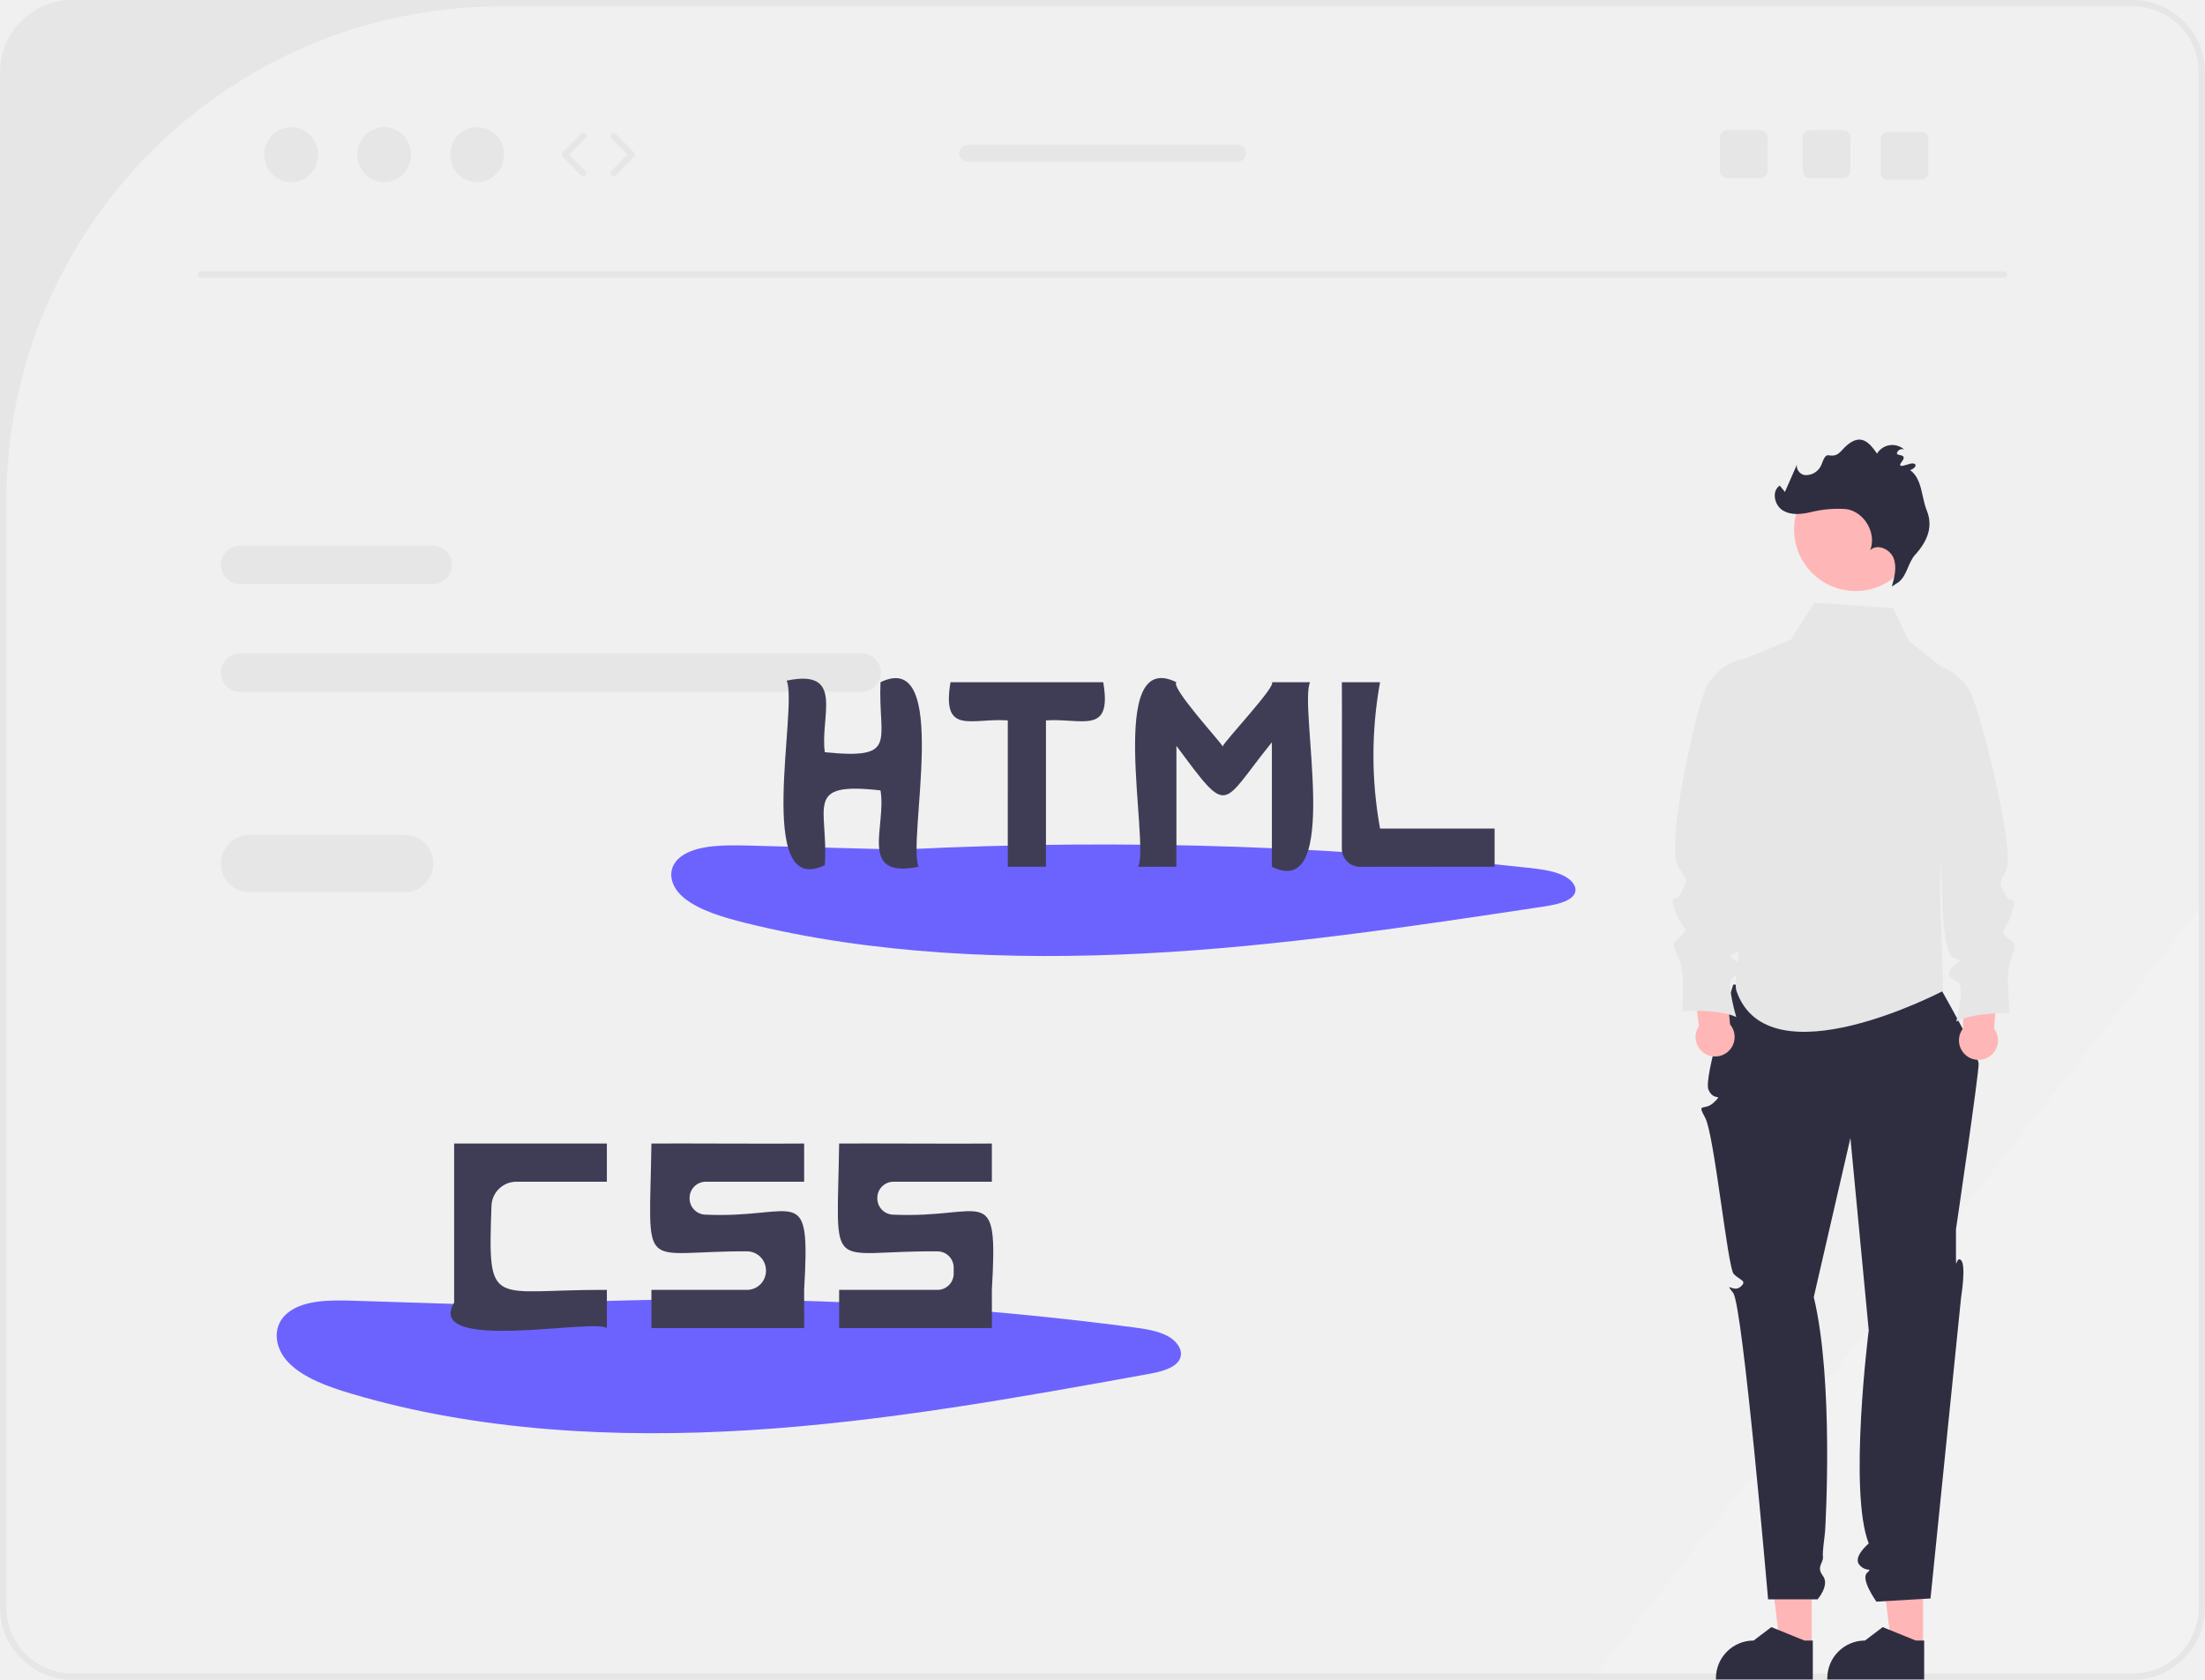
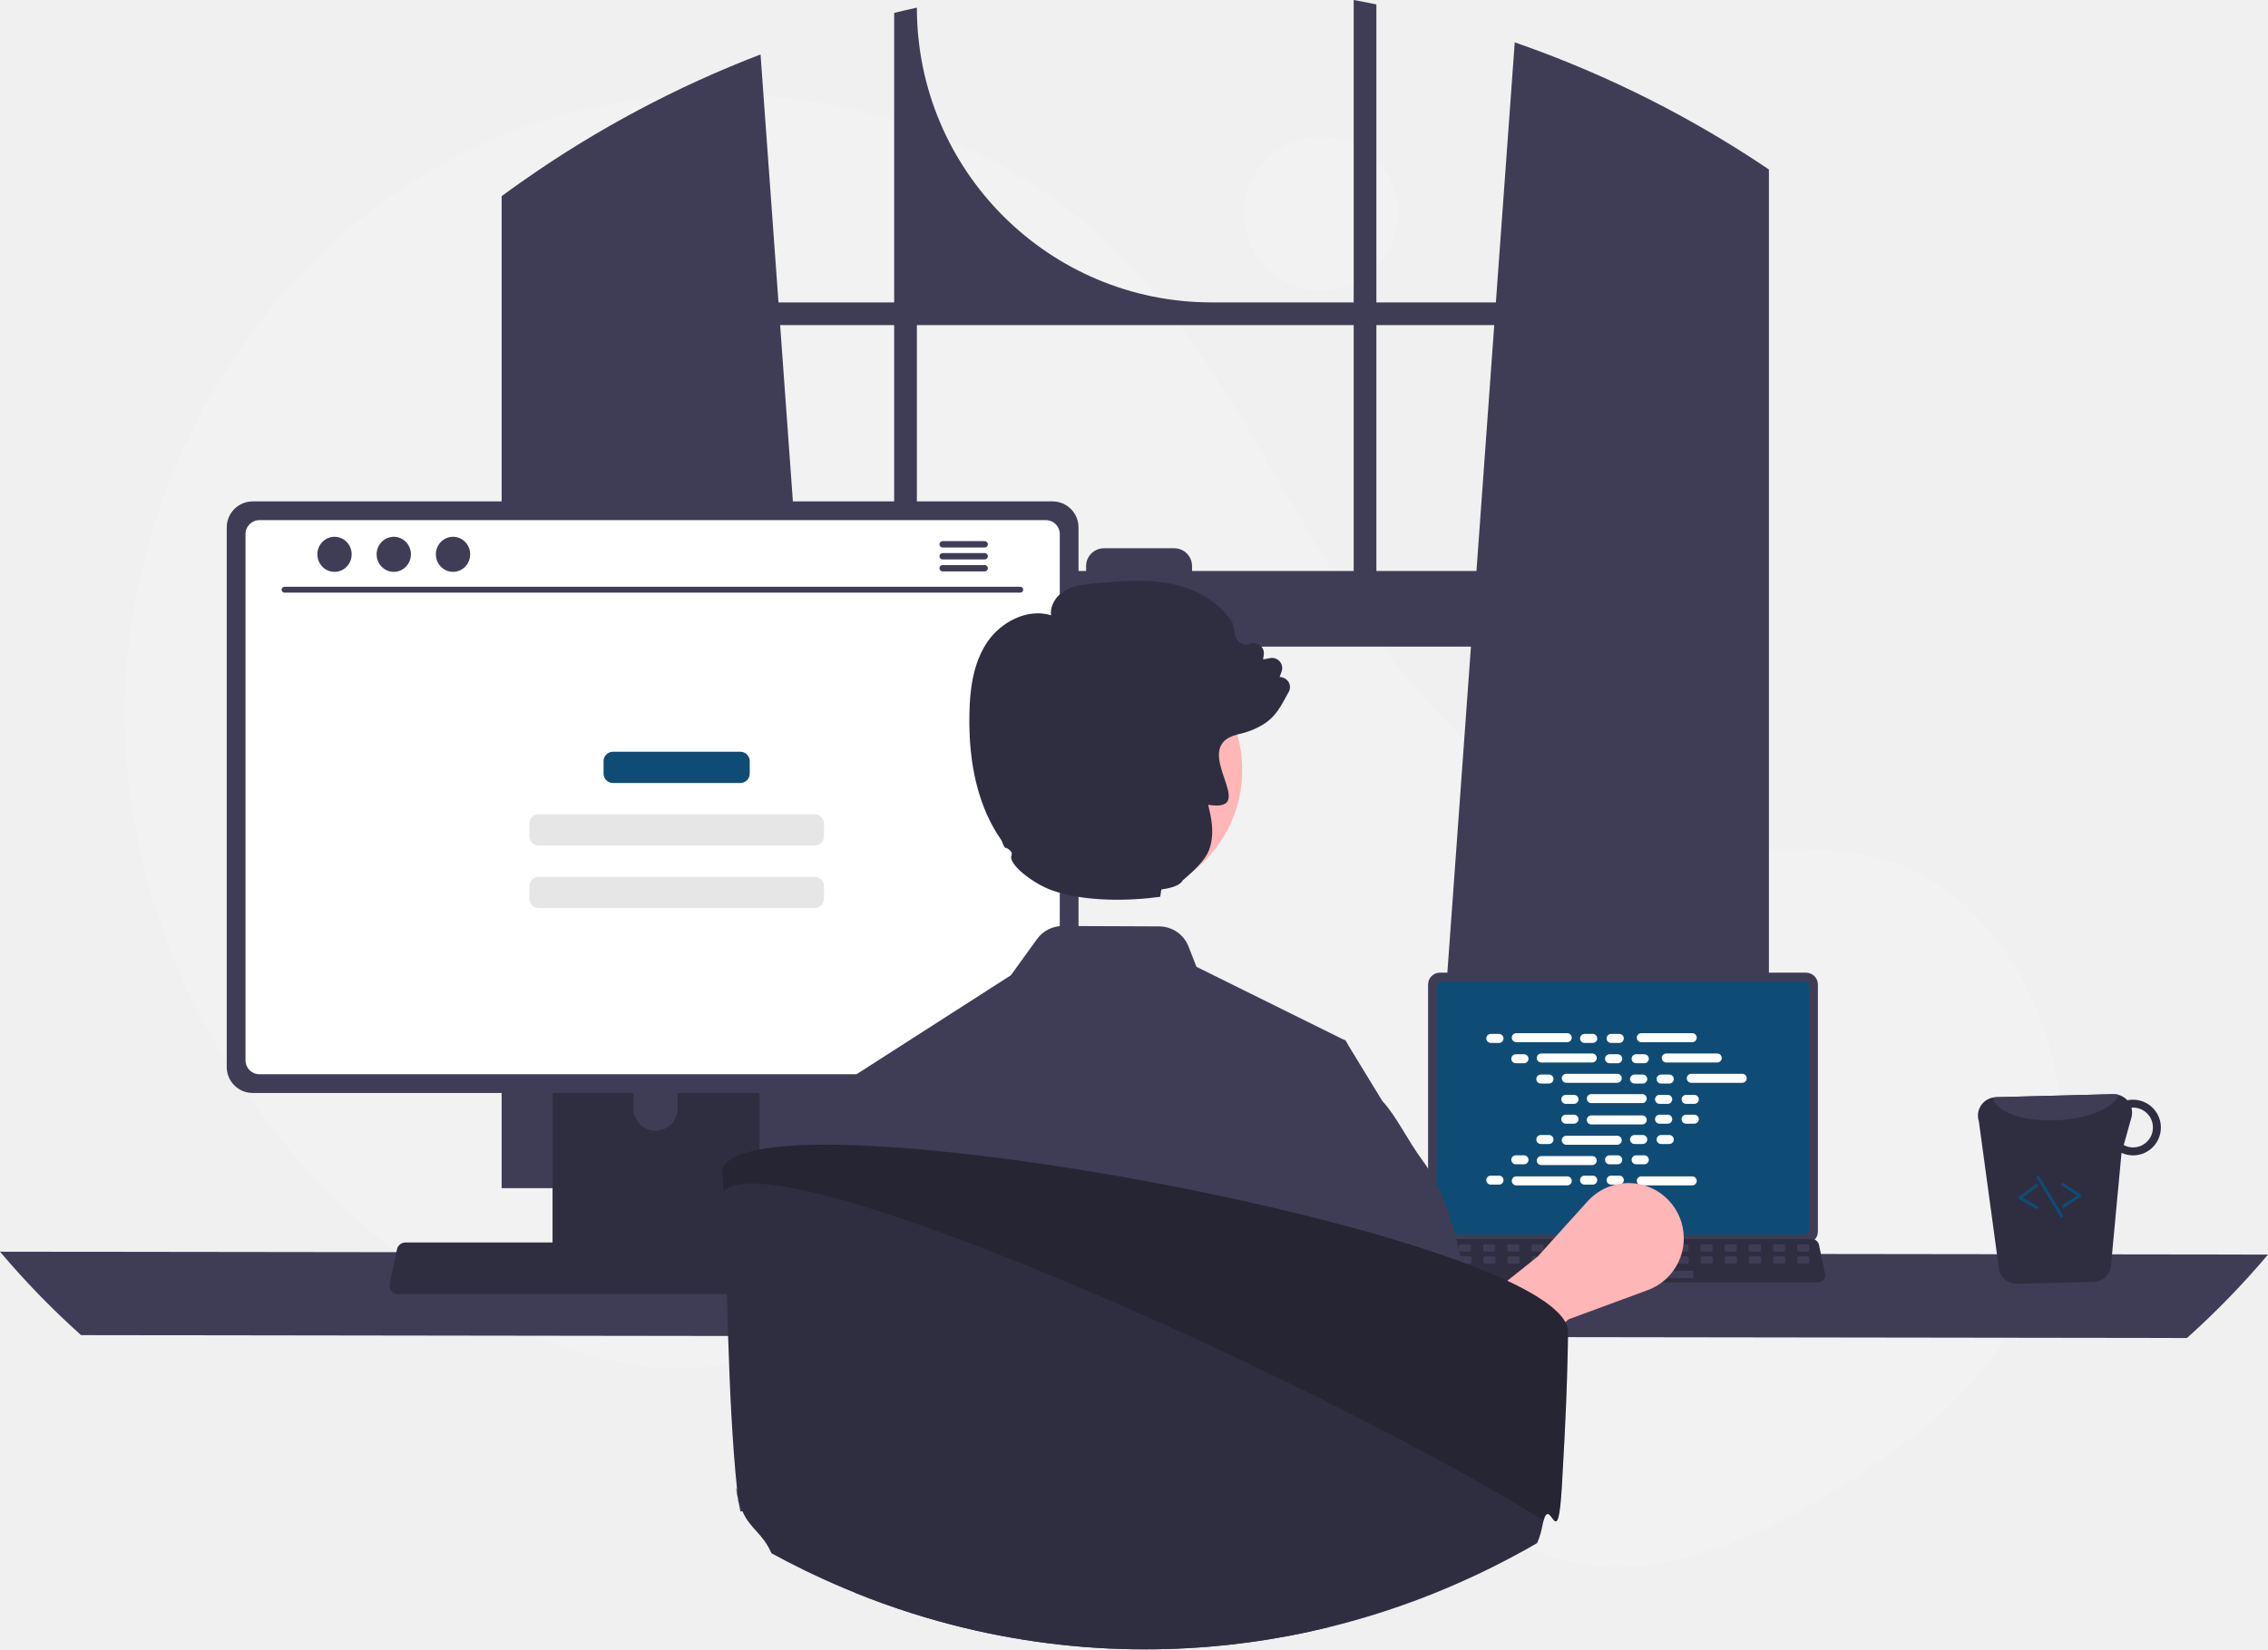
- <svg xmlns="http://www.w3.org/2000/svg" data-name="Layer 1" width="693" height="528" viewBox="0 0 693 528">
-   <path d="M946.5,469.5V691.31A22.717,22.717,0,0,1,923.81,714H753.67l1.58-2L944.5,472.04Z" transform="translate(-253.5 -186)" fill="#f2f2f2" />
-   <path d="M524.312,391.368H328.943a6.036,6.036,0,0,0,0,12.072H524.312a6.036,6.036,0,0,0,0-12.072Z" transform="translate(-253.5 -186)" fill="#e6e6e6" />
-   <path d="M389.518,357.524H328.943a6.036,6.036,0,0,0,0,12.072h60.575a6.036,6.036,0,0,0,0-12.072Z" transform="translate(-253.5 -186)" fill="#e6e6e6" />
-   <path d="M923.81,186H276.19a22.717,22.717,0,0,0-22.69,22.69V691.31A22.717,22.717,0,0,0,276.19,714H923.81a22.717,22.717,0,0,0,22.69-22.69V208.69A22.717,22.717,0,0,0,923.81,186ZM944.5,691.31A20.69,20.69,0,0,1,923.81,712H276.19a20.69,20.69,0,0,1-20.69-20.69V343.676A155.676,155.676,0,0,1,411.176,188H923.81a20.69,20.69,0,0,1,20.69,20.69Z" transform="translate(-253.5 -186)" fill="#e6e6e6" />
-   <path d="M883.39,273.269H316.66a1,1,0,0,1,0-2H883.39a1,1,0,0,1,0,2Z" transform="translate(-253.5 -186)" fill="#e6e6e6" />
-   <ellipse cx="91.515" cy="48.603" rx="8.457" ry="8.645" fill="#e6e6e6" />
-   <ellipse cx="120.729" cy="48.603" rx="8.457" ry="8.645" fill="#e6e6e6" />
-   <ellipse cx="149.942" cy="48.603" rx="8.457" ry="8.645" fill="#e6e6e6" />
-   <path d="M436.754,241.436a.997.997,0,0,1-.715-.301l-5.706-5.833a1.0 1,0,0,1,0-1.398l5.706-5.833a1,1,0,1,1,1.43,1.398l-5.022,5.133,5.022,5.134a1,1,0,0,1-.715,1.699Z" transform="translate(-253.5 -186)" fill="#e6e6e6" />
-   <path d="M446.342,241.436a1,1,0,0,1-.715-1.699l5.021-5.134-5.021-5.133a1,1,0,0,1,1.43-1.398l5.706,5.833a1.0 1,0,0,1,0,1.398l-5.706,5.833A.997.997,0,0,1,446.342,241.436Z" transform="translate(-253.5 -186)" fill="#e6e6e6" />
-   <path d="M832.852,226.959h-10.61a2.189,2.189,0,0,0-2.19,2.19v10.62a2.189,2.189,0,0,0,2.19,2.19h10.61a2.198,2.198,0,0,0,2.2-2.19v-10.62A2.198,2.198,0,0,0,832.852,226.959Z" transform="translate(-253.5 -186)" fill="#e6e6e6" />
-   <path d="M806.852,226.959h-10.61a2.189,2.189,0,0,0-2.19,2.19v10.62a2.189,2.189,0,0,0,2.19,2.19h10.61a2.198,2.198,0,0,0,2.2-2.19v-10.62A2.198,2.198,0,0,0,806.852,226.959Z" transform="translate(-253.5 -186)" fill="#e6e6e6" />
-   <path d="M857.352,227.459h-10.61a2.189,2.189,0,0,0-2.19,2.19v10.62a2.189,2.189,0,0,0,2.19,2.19h10.61a2.198,2.198,0,0,0,2.2-2.19v-10.62A2.198,2.198,0,0,0,857.352,227.459Z" transform="translate(-253.5 -186)" fill="#e6e6e6" />
-   <path d="M642.43,231.499h-84.81a2.67,2.67,0,1,0,0,5.34h84.81a2.67,2.67,0,0,0,0-5.34Z" transform="translate(-253.5 -186)" fill="#e6e6e6" />
-   <path d="M415.107,596.446l-50.717-1.603c-7.034-.222-14.944-.211-19.962,3.424-5.694,4.126-4.832,11.435-.104,16.176s12.277,7.45,19.686,9.652c39.364,11.7,82.929,14.075,125.229,11.428s83.73-10.131,124.955-17.59c3.91-.707,8.341-1.725,9.936-4.446,1.542-2.632-.476-5.807-3.611-7.508s-7.109-2.275-10.943-2.781a1027.708,1027.708,0,0,0-209.501-5.976" transform="translate(-253.5 -186)" fill="#6c63ff" />
-   <path d="M506.23,557.44v-12c-8.708.123-39.87-.089-48,0-.605,41.941-4.313,33.725,30.048,33.888a5.975,5.975,0,0,1,5.952,5.967l0,.18a5.965,5.965,0,0,1-5.965,5.965H458.23v12h48c.067-.04-.049-11.587 0-12,2.03-34.765-1.986-22.261-31.166-23.656a5.095,5.095,0,0,1-4.835-5.095l0-.15a5.1,5.1,0,0,1,5.1-5.1Z" transform="translate(-253.5 -186)" fill="#3f3d56" />
-   <path d="M565.23,557.44v-12c-8.708.123-39.87-.089-48,0-.61,42.305-4.378,33.579,30.952,33.895a5.1,5.1,0,0,1,5.048,5.1c-0.0.63-0,1.275-0,1.907a5.099,5.099,0,0,1-5.1,5.098H517.23v12h48c.067-.04-.049-11.587 0-12,2.03-34.765-1.986-22.261-31.166-23.656a5.095,5.095,0,0,1-4.835-5.095l0-.15a5.1,5.1,0,0,1,5.1-5.1Z" transform="translate(-253.5 -186)" fill="#3f3d56" />
-   <path d="M444.23,557.44v-12h-48c-.034,10.703.025,39.032-0,50-9.409,15.929,44.042,4.901,48.003,8.004C444.23,603.44,444.23,591.44,444.23,591.44c-36.521-.191-37.439,6.646-36.264-26.43a7.844,7.844,0,0,1,7.834-7.571C426.358,557.44,444.23,557.44,444.23,557.44Z" transform="translate(-253.5 -186)" fill="#3f3d56" />
-   <path d="M539.107,453.112l-50.717-1.336c-7.034-.185-14.944-.176-19.962,2.854-5.694,3.439-4.832,9.532-.104,13.484s12.277,6.21,19.686,8.046c39.364,9.753,82.929,11.733,125.229,9.526s83.73-8.445,124.955-14.663c3.91-.59,8.341-1.438,9.936-3.706,1.542-2.194-.476-4.84-3.611-6.258s-7.109-1.896-10.943-2.318a1231.445,1231.445,0,0,0-209.501-4.981" transform="translate(-253.5 -186)" fill="#6c63ff" />
-   <path d="M530.23,400.44c-.817,18.526,5.992,24.358-17.501,21.998-1.587-11.052,6.462-26.39-11.999-22.496,3.698,8.018-10.303,68.844,11.996,57.995,1.252-18.275-7.002-26.29,17.504-23.494,1.965,11.297-7.207,27.921,11.999,23.996C538.531,450.417,552.532,389.596,530.23,400.44Z" transform="translate(-253.5 -186)" fill="#3f3d56" />
-   <path d="M653.23,400.44c1.647,1.017-15.09,18.724-15.452,20.175-.502-1.238-16.477-18.562-14.548-20.174-22.23-10.985-8.375,50.195-12.004,58.002.004-.003,12.004-.003,12.004-.003V420.442c16.867,22.75,13.735,18.922,30-1.117L653.23,458.44c22.229,10.989,8.376-50.199,12.004-58.003C665.23,400.44,653.23,400.44,653.23,400.44Z" transform="translate(-253.5 -186)" fill="#3f3d56" />
-   <path d="M600.23,400.44h-48c-2.82,16.822,6.505,11.18,18.002,12L570.23,458.44h12v-46C593.673,411.662,603.086,417.188,600.23,400.44Z" transform="translate(-253.5 -186)" fill="#3f3d56" />
-   <path d="M687.23,446.44a128.279,128.279,0,0,1,0-46h-12c.069,7.603-.021,38.282-.014,52.312a5.71,5.71,0,0,0,5.706,5.713c12.09.016,35.17-.073,42.309-.024L723.23,446.44Z" transform="translate(-253.5 -186)" fill="#3f3d56" />
-   <path d="M380.681,448.44H331.907a9,9,0,0,0,0,18h48.774a9,9,0,0,0,0-18Z" transform="translate(-253.5 -186)" fill="#e6e6e6" />
-   <polygon points="569.392 517.568 559.491 517.567 554.781 479.377 569.394 479.378 569.392 517.568" fill="#ffb6b6" />
-   <path d="M823.241,713.897l-30.447-.001v-.385a11.851,11.851,0,0,1,11.851-11.851h.001l5.562-4.219,10.377,4.22,2.658 0Z" transform="translate(-253.5 -186)" fill="#2f2e41" />
-   <polygon points="604.392 517.568 594.491 517.567 589.781 479.377 604.394 479.378 604.392 517.568" fill="#ffb6b6" />
-   <path d="M858.241,713.897l-30.447-.001v-.385a11.851,11.851,0,0,1,11.851-11.851h.001l5.562-4.219,10.377,4.22,2.658 0Z" transform="translate(-253.5 -186)" fill="#2f2e41" />
-   <path d="M798.239,495.48s-9.526,29.258-7.768,33.109S795.23,529.44,792.23,532.44s-5.619-.189-2.809,4.906,7.066,47.034,8.938,49.064,4.446,2.085,2.159,4.057S795.23,588.44,798.23,592.44s10.961,96.276,10.961,96.276h15.551s3.873-4.465,1.681-7.37.192-4.025,0-5.965.537-6.123.672-8.031,2.764-47.378-3.551-73.643l11.514-50.012,5.757,60.446s-6.416,50.702,0,67.001c0,0-5.172,4.307-2.878,6.803S842.23,678.44,840.23,680.44s3,9,3,9l17-1,9.622-94.734s1.622-9.88,0-11.573S868.23,586.44,868.23,580.44v-8s7.251-49.205,7.125-52.102S863.23,496.44,863.23,496.44Z" transform="translate(-253.5 -186)" fill="#2f2e41" />
-   <path d="M848.519,377.147l-24.823-1.707-7.428,11.712-17.889,7.273v57.695A55.6,55.6,0,0,1,801.23,469.44c-.068,11.495-3.023,25.035-2,28,10,29,65,0,65,0l-1-31,1.357-70.059-11.239-8.964Z" transform="translate(-253.5 -186)" fill="#e6e6e6" />
-   <path d="M797.233,508.005,795.521,489.763l-10.557-.476,2.496,19.221a6.133,6.133,0,1,0,9.773-.504Z" transform="translate(-253.5 -186)" fill="#ffb6b6" />
-   <path d="M802.428,392.886l-.293.05a16.988,16.988,0,0,0-12.585,9.628c-3.023,6.538-12.84,49.517-8.537,55.998,3.338,5.027,2.527,4.046.958,7.838s-4.096-.254-2.025,5.764,4.347,5.159,2.424,7.485-3.894,1.869-2.025,5.764,1.566,5.209,1.919,6.675.046,11.782.046,11.782,11.276-.855,16.888,1.827c0,0-3.131-10.418-1.361-12.086s3.894-1.869,2.378-4.297-4.954-2.53-1.212-3.742,2.537-22.956,2.537-22.956C807.705,446.475,805.27,419.927,802.428,392.886Z" transform="translate(-253.5 -186)" fill="#e6e6e6" />
-   <path d="M870.422,509.306l.789-18.304,10.519-1.008-1.523,19.323a6.133,6.133,0,1,1-9.786-.01Z" transform="translate(-253.5 -186)" fill="#ffb6b6" />
-   <path d="M859.426,394.597l.295.035a16.988,16.988,0,0,1,13.054,8.981c3.349,6.377,13.945,49.569,11.351,55.496-2.419,5.528-2.319,4.168-.561,7.876s4.078-.461,2.313,5.654-4.081,5.372-2.044,7.597,3.984,1.671,2.313,5.654-1.301,5.281-1.58,6.764.548,11.769.548,11.769-11.305-.285-16.774,2.676c0,0,2.602-10.562.749-12.139s-3.984-1.671-2.592-4.172,4.821-2.777,1.022-3.799-3.692-22.798-3.692-22.798Z" transform="translate(-253.5 -186)" fill="#e6e6e6" />
-   <circle cx="583.217" cy="166.41" r="19.362" fill="#ffb6b6" />
-   <path d="M850.192,368.984c2.693-2.107,2.954-6.124,5.252-8.657,3.842-4.234,5.647-8.789,3.635-13.805-1.78-4.437-1.402-9.891-5.236-12.747,1.883-.682,2.326-2.097.665-2.123-1.12-.018-5.297,2.124-3.287-.544s-1.795-1.615-1.543-2.707,1.865-1.697,2.577-.831a5.64,5.64,0,0,0-8.846,1.012c-2.265-3.394-4.668-5.729-8.134-3.575-3.403,2.115-3.359,4.73-7.019,4.102-1.721-.295-1.883,2.955-3.059,4.246a5.247,5.247,0,0,1-4.609,1.966c-1.715-.324-3.027-2.462-2.066-3.919l-4.043,9.224-1.629-1.999c-2.589,1.687-1.739,6.09.867,7.751s5.993,1.306,8.994.57a35.276,35.276,0,0,1,11.052-.917c5.666.8,9.613,7.575,7.515,12.899,2.177-2.138,6.204-.364,7.332,2.471s.301,6.029-.535,8.964" transform="translate(-253.5 -186)" fill="#2f2e41" />
+ <svg xmlns="http://www.w3.org/2000/svg" data-name="Layer 1" width="786.82" height="572.258" viewBox="0 0 786.82 572.258">
+   <circle cx="458.321" cy="74.182" r="26.701" fill="#f2f2f2" />
+   <path d="M872.038,661.023c39.688-30.229,58.644-81.025,46.776-129.482q-.442-1.806-.934-3.604c-7.867-28.763-27.332-56.101-55.7-65.291-23.82-7.717-49.82-1.783-74.669-4.851-48.781-6.024-86.601-45.494-113.211-86.819-26.611-41.325-47.062-87.583-82.422-121.724-58.285-56.275-153.362-68.391-225.627-31.76C293.987,254.121,247.955,335.391,249.918,416.386c1.963,80.995,50.046,158.432,119.875,199.517,25.652,15.093,55.321,25.785,84.848,22.044,25.62-3.246,48.899-17.013,74.399-21.1,40.091-6.426,79.927,11.701,114.603,32.824,34.676,21.123,68.17,46.16,107.574,55.952C789.478,715.131,836.881,687.801,872.038,661.023Z" transform="translate(-206.59 -163.8711)" fill="#f2f2f2" />
+   <path d="M815.016,219.191c-.87-.58-1.75-1.13-2.62-1.69a380.24,380.24,0,0,0-80.31-38.93l-6.54,90.22h-41.46v-103.39c-2.61-.54-5.24-1.05-7.87-1.53v104.92H626.946A102.27,102.27,0,0,1,524.676,166.521v-0c-2.64.57-5.26,1.18-7.88,1.83v100.44h-40.13l-6.23-86.03a380.858,380.858,0,0,0-81.94,43.53c-.44.3-.88.61-1.31.91-2.21,1.55-4.39,3.13-6.56,4.73v344.19h118.27l-2.09-28.95-11.5-158.95h231.59l-11.5,158.95-2.09,28.95h116.96v-353.45Q817.656,220.901,815.016,219.191Zm-298.22,142.78h-33.39l-6.17-85.3h39.56Zm159.42,0h-56.08v-1.69a6.18,6.18,0,0,0-6.19-6.18h-24.38a6.178,6.178,0,0,0-6.18,6.18v1.69h-58.71v-85.3h151.54Zm7.87,0v-85.3h40.89l-6.17,85.3Z" transform="translate(-206.59 -163.8711)" fill="#3f3d56" />
+   <path d="M206.59,598.162a289.003,289.003,0,0,0,28.12,28.95l730.58,1a289.003,289.003,0,0,0,28.12-28.95Z" transform="translate(-206.59 -163.8711)" fill="#3f3d56" />
+   <path d="M702.02,505.462v85.704a4.122,4.122,0,0,0,4.119,4.119H833.143a4.122,4.122,0,0,0,4.119-4.119v-85.704a4.124,4.124,0,0,0-4.119-4.115H706.139A4.124,4.124,0,0,0,702.02,505.462Z" transform="translate(-206.59 -163.8711)" fill="#3f3d56" />
+   <path d="M704.999,506.529V590.109a2.205,2.205,0,0,0,2.201,2.201H832.086a2.205,2.205,0,0,0,2.201-2.201V506.529a2.206,2.206,0,0,0-2.201-2.206H707.201A2.206,2.206,0,0,0,704.999,506.529Z" transform="translate(-206.59 -163.8711)" fill="#0f4c75" />
+   <path d="M699.364,607.881a2.47,2.47,0,0,0,1.943.93H837.299a2.502,2.502,0,0,0,2.446-3.016l-2.111-10.027a2.507,2.507,0,0,0-1.558-1.818,2.425,2.425,0,0,0-.888-.168H703.41a2.424,2.424,0,0,0-.888.168,2.507,2.507,0,0,0-1.558,1.818l-2.111,10.027A2.501,2.501,0,0,0,699.364,607.881Z" transform="translate(-206.59 -163.8711)" fill="#2f2e41" />
+   <rect x="830.034" y="595.588" width="4.188" height="2.513" rx="0.488" transform="translate(1457.666 1029.819) rotate(-180)" fill="#3f3d56" />
+   <rect x="821.657" y="595.588" width="4.188" height="2.513" rx="0.488" transform="translate(1440.912 1029.819) rotate(-180)" fill="#3f3d56" />
+   <rect x="813.28" y="595.588" width="4.188" height="2.513" rx="0.488" transform="translate(1424.158 1029.819) rotate(-180)" fill="#3f3d56" />
+   <rect x="804.903" y="595.588" width="4.188" height="2.513" rx="0.488" transform="translate(1407.404 1029.819) rotate(-180)" fill="#3f3d56" />
+   <rect x="796.526" y="595.588" width="4.188" height="2.513" rx="0.488" transform="translate(1390.65 1029.819) rotate(-180)" fill="#3f3d56" />
+   <rect x="788.149" y="595.588" width="4.188" height="2.513" rx="0.488" transform="translate(1373.896 1029.819) rotate(-180)" fill="#3f3d56" />
+   <rect x="779.772" y="595.588" width="4.188" height="2.513" rx="0.488" transform="translate(1357.142 1029.819) rotate(-180)" fill="#3f3d56" />
+   <rect x="771.395" y="595.588" width="4.188" height="2.513" rx="0.488" transform="translate(1340.388 1029.819) rotate(-180)" fill="#3f3d56" />
+   <rect x="763.018" y="595.588" width="4.188" height="2.513" rx="0.488" transform="translate(1323.634 1029.819) rotate(-180)" fill="#3f3d56" />
+   <rect x="754.641" y="595.588" width="4.188" height="2.513" rx="0.488" transform="translate(1306.88 1029.819) rotate(-180)" fill="#3f3d56" />
+   <rect x="746.264" y="595.588" width="4.188" height="2.513" rx="0.488" transform="translate(1290.126 1029.819) rotate(-180)" fill="#3f3d56" />
+   <rect x="737.887" y="595.588" width="4.188" height="2.513" rx="0.488" transform="translate(1273.372 1029.819) rotate(-180)" fill="#3f3d56" />
+   <rect x="729.51" y="595.588" width="4.188" height="2.513" rx="0.488" transform="translate(1256.618 1029.819) rotate(-180)" fill="#3f3d56" />
+   <rect x="721.133" y="595.588" width="4.188" height="2.513" rx="0.488" transform="translate(1239.865 1029.819) rotate(-180)" fill="#3f3d56" />
+   <rect x="712.756" y="595.588" width="4.188" height="2.513" rx="0.488" transform="translate(1223.111 1029.819) rotate(-180)" fill="#3f3d56" />
+   <rect x="704.379" y="595.588" width="4.188" height="2.513" rx="0.488" transform="translate(1206.357 1029.819) rotate(-180)" fill="#3f3d56" />
+   <rect x="830.133" y="599.777" width="4.188" height="2.513" rx="0.488" transform="translate(1457.864 1038.196) rotate(-180)" fill="#3f3d56" />
+   <rect x="821.756" y="599.777" width="4.188" height="2.513" rx="0.488" transform="translate(1441.11 1038.196) rotate(-180)" fill="#3f3d56" />
+   <rect x="813.379" y="599.777" width="4.188" height="2.513" rx="0.488" transform="translate(1424.356 1038.196) rotate(-180)" fill="#3f3d56" />
+   <rect x="805.002" y="599.777" width="4.188" height="2.513" rx="0.488" transform="translate(1407.602 1038.196) rotate(-180)" fill="#3f3d56" />
+   <rect x="796.625" y="599.777" width="4.188" height="2.513" rx="0.488" transform="translate(1390.848 1038.196) rotate(-180)" fill="#3f3d56" />
+   <rect x="788.248" y="599.777" width="4.188" height="2.513" rx="0.488" transform="translate(1374.094 1038.196) rotate(-180)" fill="#3f3d56" />
+   <rect x="779.871" y="599.777" width="4.188" height="2.513" rx="0.488" transform="translate(1357.34 1038.196) rotate(-180)" fill="#3f3d56" />
+   <rect x="771.494" y="599.777" width="4.188" height="2.513" rx="0.488" transform="translate(1340.586 1038.196) rotate(-180)" fill="#3f3d56" />
+   <rect x="763.117" y="599.777" width="4.188" height="2.513" rx="0.488" transform="translate(1323.832 1038.196) rotate(-180)" fill="#3f3d56" />
+   <rect x="754.74" y="599.777" width="4.188" height="2.513" rx="0.488" transform="translate(1307.078 1038.196) rotate(-180)" fill="#3f3d56" />
+   <rect x="746.363" y="599.777" width="4.188" height="2.513" rx="0.488" transform="translate(1290.324 1038.196) rotate(-180)" fill="#3f3d56" />
+   <rect x="737.986" y="599.777" width="4.188" height="2.513" rx="0.488" transform="translate(1273.57 1038.196) rotate(-180)" fill="#3f3d56" />
+   <rect x="729.609" y="599.777" width="4.188" height="2.513" rx="0.488" transform="translate(1256.816 1038.196) rotate(-180)" fill="#3f3d56" />
+   <rect x="721.232" y="599.777" width="4.188" height="2.513" rx="0.488" transform="translate(1240.062 1038.196) rotate(-180)" fill="#3f3d56" />
+   <rect x="712.855" y="599.777" width="4.188" height="2.513" rx="0.488" transform="translate(1223.309 1038.196) rotate(-180)" fill="#3f3d56" />
+   <rect x="704.478" y="599.777" width="4.188" height="2.513" rx="0.488" transform="translate(1206.555 1038.196) rotate(-180)" fill="#3f3d56" />
+   <rect x="760.604" y="604.803" width="33.508" height="2.513" rx="0.488" transform="translate(1348.126 1048.248) rotate(-180)" fill="#3f3d56" />
+   <rect x="515.631" y="358.737" width="5.966" height="3.122" rx="1.561" fill="#fff" />
+   <rect x="548.154" y="358.737" width="5.966" height="3.122" rx="1.561" fill="#fff" />
+   <rect x="557.369" y="358.737" width="5.966" height="3.122" rx="1.561" fill="#fff" />
+   <rect x="524.477" y="358.477" width="20.796" height="3.122" rx="1.561" fill="#fff" />
+   <rect x="567.841" y="358.477" width="20.796" height="3.122" rx="1.561" fill="#fff" />
+   <rect x="524.304" y="365.784" width="5.966" height="3.122" rx="1.561" fill="#fff" />
+   <rect x="556.827" y="365.784" width="5.966" height="3.122" rx="1.561" fill="#fff" />
+   <rect x="566.042" y="365.784" width="5.966" height="3.122" rx="1.561" fill="#fff" />
+   <rect x="533.15" y="365.523" width="20.796" height="3.122" rx="1.561" fill="#fff" />
+   <rect x="576.514" y="365.523" width="20.796" height="3.122" rx="1.561" fill="#fff" />
+   <rect x="532.977" y="372.83" width="5.966" height="3.122" rx="1.561" fill="#fff" />
+   <rect x="565.5" y="372.83" width="5.966" height="3.122" rx="1.561" fill="#fff" />
+   <rect x="574.715" y="372.83" width="5.966" height="3.122" rx="1.561" fill="#fff" />
+   <rect x="541.823" y="372.57" width="20.796" height="3.122" rx="1.561" fill="#fff" />
+   <rect x="585.187" y="372.57" width="20.796" height="3.122" rx="1.561" fill="#fff" />
+   <rect x="541.649" y="379.877" width="5.966" height="3.122" rx="1.561" fill="#fff" />
+   <rect x="574.172" y="379.877" width="5.966" height="3.122" rx="1.561" fill="#fff" />
+   <rect x="583.387" y="379.877" width="5.966" height="3.122" rx="1.561" fill="#fff" />
+   <rect x="550.496" y="379.617" width="20.796" height="3.122" rx="1.561" fill="#fff" />
+   <rect x="548.154" y="407.898" width="5.966" height="3.122" rx="1.561" fill="#fff" />
+   <rect x="557.369" y="407.898" width="5.966" height="3.122" rx="1.561" fill="#fff" />
+   <rect x="567.841" y="408.158" width="20.796" height="3.122" rx="1.561" fill="#fff" />
+   <rect x="515.631" y="407.898" width="5.966" height="3.122" rx="1.561" fill="#fff" />
+   <rect x="524.477" y="408.158" width="20.796" height="3.122" rx="1.561" fill="#fff" />
+   <rect x="524.304" y="400.851" width="5.966" height="3.122" rx="1.561" fill="#fff" />
+   <rect x="556.827" y="400.851" width="5.966" height="3.122" rx="1.561" fill="#fff" />
+   <rect x="566.042" y="400.851" width="5.966" height="3.122" rx="1.561" fill="#fff" />
+   <rect x="533.15" y="401.111" width="20.796" height="3.122" rx="1.561" fill="#fff" />
+   <rect x="532.977" y="393.804" width="5.966" height="3.122" rx="1.561" fill="#fff" />
+   <rect x="565.5" y="393.804" width="5.966" height="3.122" rx="1.561" fill="#fff" />
+   <rect x="574.715" y="393.804" width="5.966" height="3.122" rx="1.561" fill="#fff" />
+   <rect x="541.823" y="394.064" width="20.796" height="3.122" rx="1.561" fill="#fff" />
+   <rect x="541.649" y="386.758" width="5.966" height="3.122" rx="1.561" fill="#fff" />
+   <rect x="574.172" y="386.758" width="5.966" height="3.122" rx="1.561" fill="#fff" />
+   <rect x="583.387" y="386.758" width="5.966" height="3.122" rx="1.561" fill="#fff" />
+   <rect x="550.496" y="387.018" width="20.796" height="3.122" rx="1.561" fill="#fff" />
+   <path d="M711.507,654.353l-13.35-21.102,41.902-33.403,17.295-19.161a19.161,19.161,0,0,1,32.418,6.828h0a19.161,19.161,0,0,1-11.57,23.991l-27.349,10.075Z" transform="translate(-206.59 -163.8711)" fill="#ffb6b6" />
+   <path d="M398.28,501.352v102.56h71.85v-102.56a3.448,3.448,0,0,0-2.43-3.3,3.175,3.175,0,0,0-1.03-.16H401.75A3.463,3.463,0,0,0,398.28,501.352Zm28.04,35.24a7.67,7.67,0,0,1,15.34,0v11.9a7.67,7.67,0,0,1-15.34,0Z" transform="translate(-206.59 -163.8711)" fill="#2f2e41" />
+   <path d="M398.06,600.632v9.89a1.946,1.946,0,0,0,1.93,1.94h68.43a1.94,1.94,0,0,0,1.93-1.94v-9.89Z" transform="translate(-206.59 -163.8711)" fill="#3f3d56" />
+   <path d="M285.25,346.832V534.092a9.007,9.007,0,0,0,9,9h277.5a9.007,9.007,0,0,0,9-9V346.832a9.011,9.011,0,0,0-9-8.99H294.25A9.012,9.012,0,0,0,285.25,346.832Z" transform="translate(-206.59 -163.8711)" fill="#3f3d56" />
+   <path d="M291.76,349.162v182.62a4.818,4.818,0,0,0,4.81,4.81H569.44a4.818,4.818,0,0,0,4.81-4.81v-182.62a4.82,4.82,0,0,0-4.81-4.82H296.57A4.821,4.821,0,0,0,291.76,349.162Z" transform="translate(-206.59 -163.8711)" fill="#fff" />
+   <path d="M342.4,611.792a2.948,2.948,0,0,0,2.32,1.11h162.34a2.987,2.987,0,0,0,2.92-3.6l-2.52-11.97a2.993,2.993,0,0,0-1.86-2.17,2.895,2.895,0,0,0-1.06-.2H347.23a2.894,2.894,0,0,0-1.06.2,2.992,2.992,0,0,0-1.86,2.17l-2.52,11.97A2.985,2.985,0,0,0,342.4,611.792Z" transform="translate(-206.59 -163.8711)" fill="#2f2e41" />
+   <path d="M560.585,369.499H305.261a1.016,1.016,0,0,1,0-2.031H560.585a1.016,1.016,0,0,1,0,2.031Z" transform="translate(-206.59 -163.8711)" fill="#3f3d56" />
+   <ellipse cx="116.051" cy="192.33" rx="5.95" ry="6.083" fill="#3f3d56" />
+   <ellipse cx="136.607" cy="192.33" rx="5.95" ry="6.083" fill="#3f3d56" />
+   <ellipse cx="157.163" cy="192.33" rx="5.95" ry="6.083" fill="#3f3d56" />
+   <path d="M548.206,351.622h-14.6a1.105,1.105,0,0,0,0,2.21h14.6a1.105,1.105,0,0,0,0-2.21Z" transform="translate(-206.59 -163.8711)" fill="#3f3d56" />
+   <path d="M548.206,355.772h-14.6a1.105,1.105,0,0,0,0,2.21h14.6a1.105,1.105,0,0,0,0-2.21Z" transform="translate(-206.59 -163.8711)" fill="#3f3d56" />
+   <path d="M548.206,359.922h-14.6a1.105,1.105,0,0,0,0,2.21h14.6a1.105,1.105,0,0,0,0-2.21Z" transform="translate(-206.59 -163.8711)" fill="#3f3d56" />
+   <path d="M900.186,604.972a6.416,6.416,0,0,0,6.183,4.331l26.492-.682a6.329,6.329,0,0,0,5.981-4.657l3.749-40.087a9.794,9.794,0,0,0,4.238.871,9.661,9.661,0,1,0-.485-19.317,8.184,8.184,0,0,0-1.736.181,6.548,6.548,0,0,0-4.874-2.103l-40.751,1.052a5.853,5.853,0,0,0-1.005.125,6.365,6.365,0,0,0-4.873,8.265Zm43.173-43.817,2.668-9.553a6.506,6.506,0,0,0,.02-3.375c.129-0.0.244-.062.373-.062a6.91,6.91,0,0,1,.324,13.817A6.505,6.505,0,0,1,943.359,561.156Z" transform="translate(-206.59 -163.8711)" fill="#2f2e41" />
+   <path d="M897.978,544.686c.868,4.964,10.629,8.454,22.366,7.847,10.793-.497,19.617-4.287,21.234-8.778a6.025,6.025,0,0,0-1.844-.246l-40.751,1.052A5.853,5.853,0,0,0,897.978,544.686Z" transform="translate(-206.59 -163.8711)" fill="#3f3d56" />
+   <path d="M922.494,582.944a.497.497,0,0,0,.151-.066l5.753-3.766a.499.499,0,0,0,0-.836l-5.98-3.917a.5.5,0,1,0-.548.836l5.341,3.498-5.114,3.348a.5.5,0,0,0,.396.903Z" transform="translate(-206.59 -163.8711)" fill="#0f4c75" />
+   <path d="M913.408,583.363a.5.5,0,0,0,.126-.918l-5.303-3.04,5.126-3.807a.5.5,0,1,0-.596-.802l-5.739,4.263a.5.5,0,0,0,.049.835l5.965,3.42A.5.5,0,0,0,913.408,583.363Z" transform="translate(-206.59 -163.8711)" fill="#0f4c75" />
+   <path d="M921.922,586.244a.482.482,0,0,0,.137-.058.5.5,0,0,0,.168-.687l-8.155-13.408a.5.5,0,0,0-.854.521l8.155,13.408A.5.5,0,0,0,921.922,586.244Z" transform="translate(-206.59 -163.8711)" fill="#0f4c75" />
+   <rect x="209.385" y="260.827" width="50.719" height="10.846" rx="3.264" fill="#0f4c75" />
+   <rect x="183.626" y="282.519" width="102.236" height="10.846" rx="3.264" fill="#e6e6e6" />
+   <rect x="183.626" y="304.21" width="102.236" height="10.846" rx="3.264" fill="#e6e6e6" />
+   <path d="M497.301,540.717l.217.684.011.023,6.525,19.838,7.506,22.861,14.123,42.961.137,6.673v.023l1.049,53.684-2.909,7.278,3.274,11.932s-1.506-18.037-9.582-7.679c-4.574,5.886-9.925,11.91-14.317,17.556q9.6,3.884,19.507,7.027c1.426.456,2.863.89,4.301,1.323q.462.137.924.274a266.863,266.863,0,0,0,67.351,10.826c1.186.034,2.35.057,3.479.08.399.011.787.023,1.175.023,1.278.011,2.544.023,3.822.023q3.867,0,7.7-.114a266.853,266.853,0,0,0,56.091-7.586c-.125-7.586-.468-16.45-.958-25.918-.228-4.643-5.35-9.674-5.658-14.533-.217-3.65,4.381-7.084,4.141-10.792-1.551-22.827-3.491-14.064-4.928-30.229q-.222-2.379-.411-4.552c-.924-10.381-1.563-16.872-1.563-16.872l6.137-38.683,9.639-60.734-.742-1.221-.833-.411-50.844-25.165-2.761-7.073a10.979,10.979,0,0,0-10.141-6.947l-33.493-.137a10.931,10.931,0,0,0-8.909,4.529l-9.069,12.56Z" transform="translate(-206.59 -163.8711)" fill="#3f3d56" />
+   <path d="M533.407,617.525,525.82,633.758l-5.179,11.088-8.909,46.646-4.46,4.734L503.45,679.467l-39.998,8.881c-1.312-7.29-.351.247-1.161-7.75.228-.228.468-.456.707-.685.639-.593,1.175-1.152,1.164-1.688-.456-27.584.913-74.526,12.343-102.966a60.053,60.053,0,0,1,7.027-13.107c.228-.308.445-.616.662-.924,5.27-7.381,8.601-14.647,13.324-19.815v-.011a.53.53,0,0,0,.08-.08.157.157,0,0,0,.046-.034l32.443-17.203,1.392,39.105.992,28.109Z" transform="translate(-206.59 -163.8711)" fill="#3f3d56" />
+   <path d="M650.391,622.135l9.476,20.275,3.307,7.061,8.907,46.642,4.446,4.723,3.83-16.755,1.8-.369,32.459-6.722,9.461,30.046a17.984,17.984,0,0,0-3.261-22.506c-.646-.585-1.184-1.154-1.169-1.692.538-32.443-1.446-91.684-19.367-116.066-5.692-7.738-9.107-15.445-14.076-20.829-.015-.015-.015-.031-.031-.031L674.081,526.114l-.738-1.215-.831-.415Z" transform="translate(-206.59 -163.8711)" fill="#3f3d56" />
+   <circle id="a657ec4b-47ce-4d2a-9c58-81a811696ca9" data-name="Ellipse 5" cx="386.397" cy="267.201" r="44.558" fill="#ffb6b6" />
+   <path d="M653.212,399.948a3.759,3.759,0,0,0-2.69-1.19l.67-1.86a3.528,3.528,0,0,0-3.96-4.7l-2.44.47.23-1.63a3.534,3.534,0,0,0-4.73-3.82,3.766,3.766,0,0,1-3.24-.23,3.846,3.846,0,0,1-1.92-2.61l-.85-4.1-.09-.22c-4.14-6.9-12.1-11.92-21.84-13.76-8.67-1.65-17.56-.81-26.13-.02-3.4.32-7.24.68-10.44,2.64-2.72,1.68-5.02,5.04-4.55,8.43-8.45-2.59-17.51,2.58-22,9.1-5.32,7.76-6.19,17.48-6.33,25.08-.38,17.98,3.33,32.69,11,43.73.56.8.7,2.47,1.81,3.03l-.23-.37c1.24.62,2.5,1.62,2.03,2.69-1.35,3.08,7.62,9.89,13.94,12.14,11.53,4.11,26.86,3.76,37.64,2.28l.38-2.55c3.89-.53,6.63-1.54,7.4-3.12,1.36-1.16,2.52-2.2,3.53-3.16l.01-.01c.02-.02.06-.05.08-.07,4.87-4.67,6-7.33,6.51-11.38.49-3.97-.38-8-1.27-11.63,18.74,2.9-7.38-19.96,10.08-24.38a5.434,5.434,0,0,1,.61-.15c.51-.12,1.02-.24,1.51-.38a26.448,26.448,0,0,0,6.72-2.87c4.88-2.97,6.49-6.91,9.01-11.35A3.427,3.427,0,0,0,653.212,399.948Z" transform="translate(-206.59 -163.8711)" fill="#2f2e41" />
+   <path d="M750.582,625.308c-.01,1.75-.03,4.2-.11,7.23q-.015.63-.03,1.29c-.13,5.57-.26,10.24-.47,15.43-.01.36-.02.71-.04,1.07-.28,7.24-.72,15.67-1.48,29.02-1.41,24.66-3.87,3.39-6.34,12.04-.12.43-.25.94-.37,1.54a27.916,27.916,0,0,1-1.88,6.33c-1.31.78-2.66,1.53-3.99,2.28-3.79,2.11-7.64,4.14-11.52,6.07-2.18,1.08-4.37,2.14-6.57,3.16-.35.16-.69.32-1.03.47a270.887,270.887,0,0,1-34.75,13.26c-2.32.7-4.63,1.38-6.97,2.01-2.44.68-4.88,1.32-7.35,1.92a266.893,266.893,0,0,1-56.09,7.59c-2.55.08-5.12.11-7.7.11-1.28,0-2.54-.01-3.82-.02-.39,0-.78-.01-1.17-.02-1.13-.03-2.3-.05-3.48-.08a266.663,266.663,0,0,1-67.35-10.83l-.93-.27c-1.44-.44-2.87-.87-4.3-1.33q-9.9-3.135-19.51-7.02-7.335-2.955-14.5-6.34a.339.339,0,0,1-.12-.06c-1-.46-2.01-.94-3.01-1.43-.13-.07-.27-.14-.41-.21q-5.595-2.73-11.07-5.72c-3.07-7.05-7.39-8.4-10.07-14.6a25.874,25.874,0,0,1-1.68-5.74c0-.02-.01-.04-.01-.07.28,3.72-1.19-6.6-.01-.04-.01-.12-.02-.25-.03-.4-.03-.36-.07-.8-.13-1.35-3.43-33.49-3.21-71.79-4.7-103.35q-.15-3.06-.31-5.86c-.03-.62-.07-1.23-.11-1.83.07-.18.15-.37.24-.55a1.002,1.002,0,0,1,.07-.15,1.623,1.623,0,0,1,.1-.18c.02-.03.05-.07.07-.1a.917.917,0,0,1,.05-.1c.09-.14.19-.29.3-.43.05-.06.09-.11.14-.16a.808.808,0,0,1,.12-.14.637.637,0,0,1,.11-.13c.04-.04.08-.09.13-.14a.302.302,0,0,1,.08-.08,2.033,2.033,0,0,1,.26-.25,9.624,9.624,0,0,1,1.14-.9c.14-.09.29-.18.43-.28a19.135,19.135,0,0,1,3.17-1.52c.38-.14.76-.27,1.17-.41.15-.04.29-.09.44-.14.22-.07.44-.14.67-.19,1.14-.34,2.37-.63,3.7-.9.16-.03.33-.06.5-.1.24-.05.49-.09.74-.13.34-.06.69-.12,1.04-.18,2.97-.47,6.34-.82,10.06-1.05q.525-.03,1.05-.06c.41-.02.82-.04,1.24-.06.35-.02.71-.03,1.07-.04.35-.02.71-.03,1.08-.04,1.01-.03,2.05-.06,3.11-.08,3.02-.06,6.2-.04,9.54.03,1.55.04,3.13.08,4.75.15.11,0,.21.01.31.01,1.41.05,2.83.11,4.29.19,1.02.05,2.05.1,3.08.16.97.06,1.95.12,2.94.19.77.04,1.54.1,2.32.15.66.05,1.32.1,1.98.14l.9.06c.49.04.98.07,1.48.12,1.1.09,2.2.18,3.32.27,1.11.1,2.24.2,3.37.3s2.27.21,3.41.32c.12.01.23.02.34.03,1.04.11,2.08.21,3.13.32.24.02.49.04.73.07,1.001.101,2.022.218,3.032.326.31.033.618.066.929.1.791.086,1.572.161,2.368.254,1.05.12,2.12.23,3.16.37.81.09,1.62.18,2.43.28,1.27.15,2.56.31,3.85.48.49.06.98.12,1.47.19,3.68.46,7.4.97,11.18,1.5,5.73.81,11.55,1.69,17.41,2.64q8.805,1.425,17.71,3.01c1.5.27,3,.54,4.51.82q1.02.195,2.04.39c1.16.21,2.32.43,3.48.65,1.16.22,2.32.44,3.48.67,1.38.27,2.77.54,4.15.81,9.09,1.8,18.13,3.72,26.95,5.73,1.45.33,2.9.67,4.34,1q4.32,1.005,8.56,2.04c.78.18,1.55.37,2.32.56,1.92.48,3.84.96,5.73,1.45l.33.09c1.39.34,2.75.69,4.11,1.05q4.815,1.26,9.47,2.55,3.09.855,6.11,1.73c3.01.87,5.96,1.75,8.83,2.64.71.22,1.42.44,2.12.65,2.1.65,4.17,1.31,6.18,1.97,1.6.52,3.16,1.05,4.7,1.58q2.31.795,4.53,1.59c.95.34,1.89.7,2.83,1.04,1.35.5,2.68,1,3.98,1.5.4.15.79.31,1.18.46.25.11.49.2.73.3.47.19.95.37,1.41.56.47.18.93.37,1.39.57.45.18.91.37,1.35.56.45.18.89.37,1.33.57.37.15.73.31,1.08.47.71.31,1.42.62,2.11.94.34.16.68.31,1.02.47l.78.36c.11.06.22.11.33.16.25.12.51.25.76.37.58.27,1.15.56,1.71.83.75.38,1.48.76,2.18,1.13.71.38,1.4.76,2.06,1.13.11.06.21.12.32.18.15.08.3.17.45.25.51.29,1,.59,1.49.88.96.59,1.87,1.17,2.72,1.75.19.13.37.26.56.38.63.45,1.23.89,1.79,1.34,0,.01,0,.01.01.01.19.14.37.29.55.43.15.14.31.26.46.4.52.45,1,.88,1.44,1.32a5.667,5.667,0,0,1,.42.43,1.208,1.208,0,0,1,.16.16c.2.2.38.4.55.6a.553.553,0,0,1,.07.09c.24.28.46.56.67.84.1.14.21.28.3.42.12.17.24.35.34.52.09.14.17.29.25.43a7.257,7.257,0,0,1,.54,1.13,5.241,5.241,0,0,1,.27.82A5.844,5.844,0,0,1,750.582,625.308Z" transform="translate(-206.59 -163.8711)" fill="#2f2e41" />
+   <path d="M750.582,625.308c-.01,1.75-.03,4.2-.11,7.23-.01.42-.03.85-.04,1.29-.1,4.25-.25,9.5-.46,15.43-.01.36-.02.71-.04,1.07-.28,7.24-.72,15.67-1.48,29.02-1.41,24.66-3.87,3.39-6.34,12.04-6.86-4.22-14.38-8.64-22.42-13.18q-2.175-1.23-4.39-2.47c-16.08-8.97-34.04-18.37-52.79-27.68-.74-.37-1.49-.74-2.23-1.1-42.95-21.23-89.83-41.88-127.81-55.66-7.33-2.66-14.33-5.06-20.91-7.17-13.86-4.43-25.84-7.53-35.06-8.87-9.6-1.4-16.23-.9-18.91,1.99q-.15-3.06-.31-5.86-.06-.93-.12-1.83c.062-.165.142-.322.22-.48.011-.023.019-.047.03-.07a1.002,1.002,0,0,1,.07-.15,1.623,1.623,0,0,1,.1-.18,1.06,1.06,0,0,1,.12-.2c.09-.14.19-.29.3-.43a3.483,3.483,0,0,1,.26-.3.637.637,0,0,1,.11-.13c.04-.04.08-.09.13-.14a.302.302,0,0,1,.08-.08,2.033,2.033,0,0,1,.26-.25,9.624,9.624,0,0,1,1.14-.9c.14-.09.29-.18.43-.28a19.135,19.135,0,0,1,3.17-1.52c.38-.14.76-.27,1.17-.41.15-.04.29-.09.44-.14.22-.07.44-.14.67-.19,1.14-.34,2.37-.63,3.7-.9.4-.08.82-.16,1.24-.23.34-.06.69-.12,1.04-.18,2.97-.47,6.34-.82,10.06-1.05q.525-.03,1.05-.06c.41-.02.82-.04,1.24-.06.35-.02.71-.03,1.07-.04.35-.02.71-.03,1.08-.04,1.01-.03,2.05-.06,3.11-.08,3.02-.05,6.2-.03,9.54.04,1.55.03,3.13.08,4.75.15.1,0,.21.01.31.01,1.41.04,2.84.11,4.29.18,1.02.05,2.05.1,3.08.16.97.06,1.95.12,2.94.19.77.04,1.54.1,2.32.15.66.05,1.32.1,1.98.14.79.06,1.58.12,2.38.18,1.1.09,2.2.18,3.32.27,1.11.1,2.24.2,3.37.3s2.27.21,3.41.32c.12.01.23.02.34.03,1.04.11,2.08.21,3.13.32q8.73.885,17.97,2.07,5.52.705,11.18,1.51c5.73.81,11.55,1.69,17.41,2.63q8.805,1.425,17.71,3.01c1.5.27,3,.54,4.51.82q2.76.51,5.52,1.04c1.16.22,2.32.44,3.48.67,1.38.27,2.77.54,4.15.81,9.09,1.8,18.13,3.72,26.95,5.73,1.45.33,2.9.67,4.34,1q4.32,1.005,8.56,2.04c.78.19,1.55.38,2.32.57q2.895.72,5.73,1.44v.01c.11.02.22.05.33.08,1.38.35,2.75.7,4.11,1.06q4.815,1.26,9.47,2.54c2.06.58,4.1,1.15,6.11,1.73,3.01.88,5.96,1.76,8.83,2.64.71.22,1.42.44,2.12.65q3.15.99,6.18,1.97c1.6.52,3.16,1.05,4.7,1.58q2.31.795,4.53,1.59c.96.34,1.9.69,2.83,1.03,1.36.5,2.68,1,3.98,1.51.4.15.79.31,1.18.46.73.28,1.44.57,2.14.86.47.18.93.37,1.39.57.45.18.91.37,1.35.56.45.18.89.37,1.33.57.37.15.73.31,1.08.47.71.31,1.42.62,2.11.94.34.16.68.31,1.02.47l.78.36c.11.06.22.11.33.16.85.4,1.67.8,2.47,1.2.75.38,1.48.76,2.18,1.13.83.44,1.62.87,2.38,1.31.15.08.3.17.45.25.51.29,1,.59,1.49.88.96.59,1.87,1.17,2.72,1.75.84.58,1.62,1.15,2.35,1.72,0,.01,0,.01.01.01.35.28.69.56,1.01.83.52.45,1,.88,1.44,1.32a5.667,5.667,0,0,1,.42.43,1.208,1.208,0,0,1,.16.16c.21.23.42.46.62.69.24.28.46.56.67.84.1.14.21.28.3.42.12.17.24.35.34.52.09.14.17.29.25.43a7.257,7.257,0,0,1,.54,1.13,6.053,6.053,0,0,1,.27.82A5.844,5.844,0,0,1,750.582,625.308Z" transform="translate(-206.59 -163.8711)" opacity="0.2" />
</svg>
